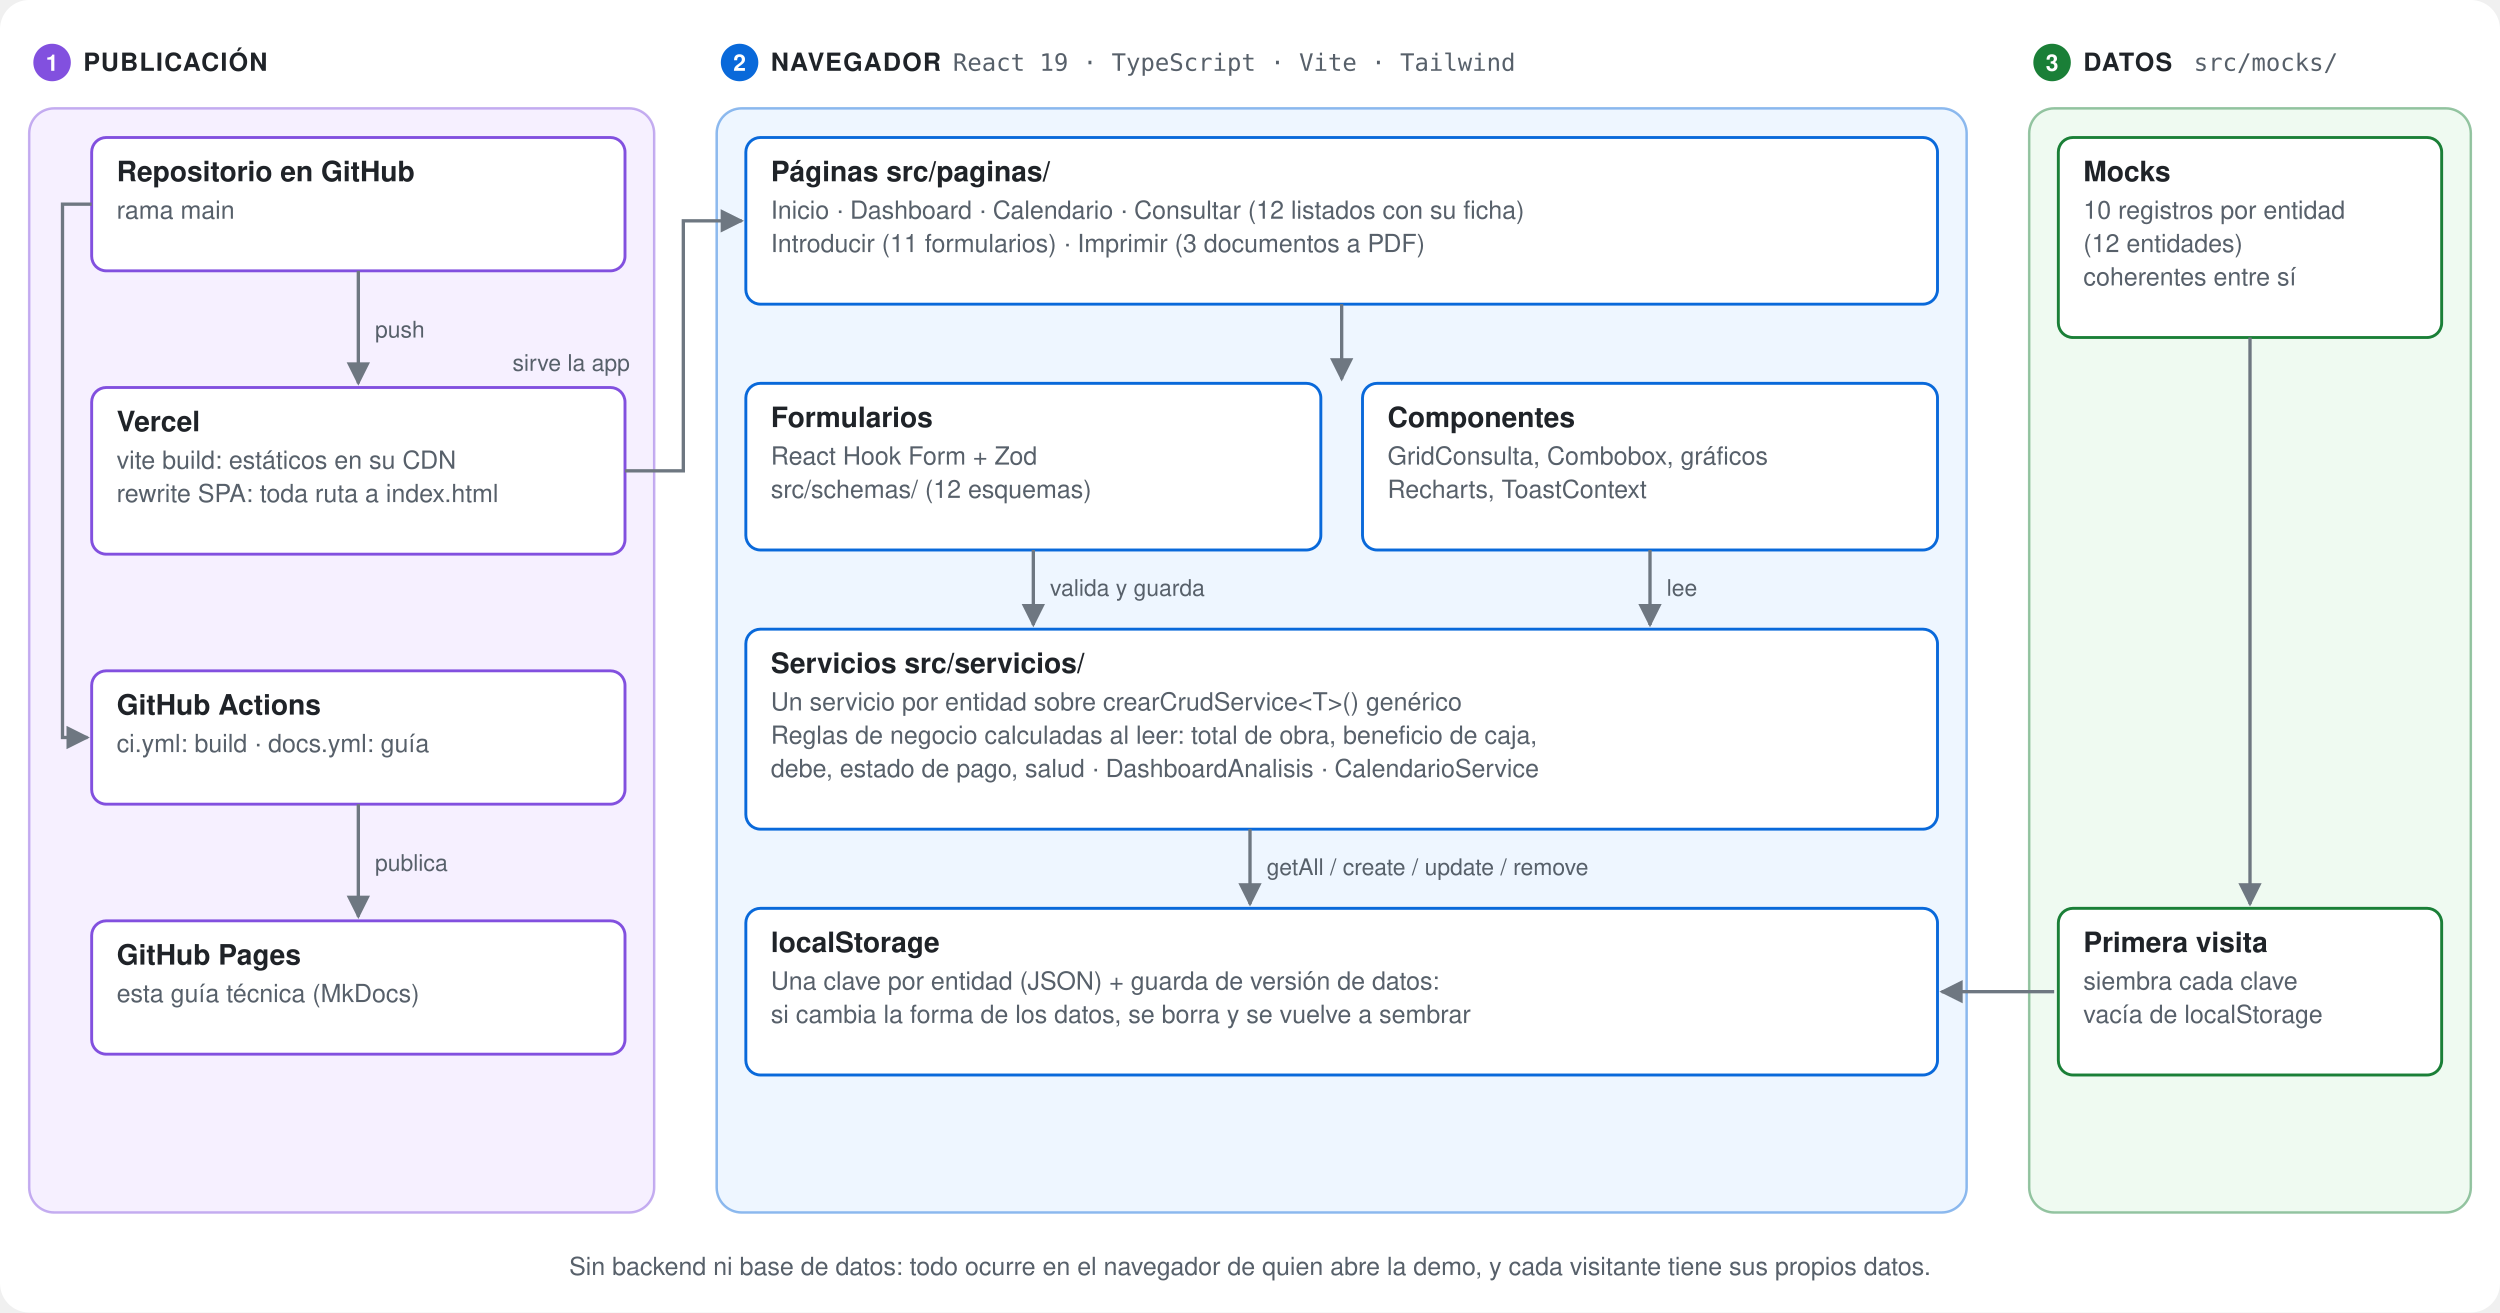
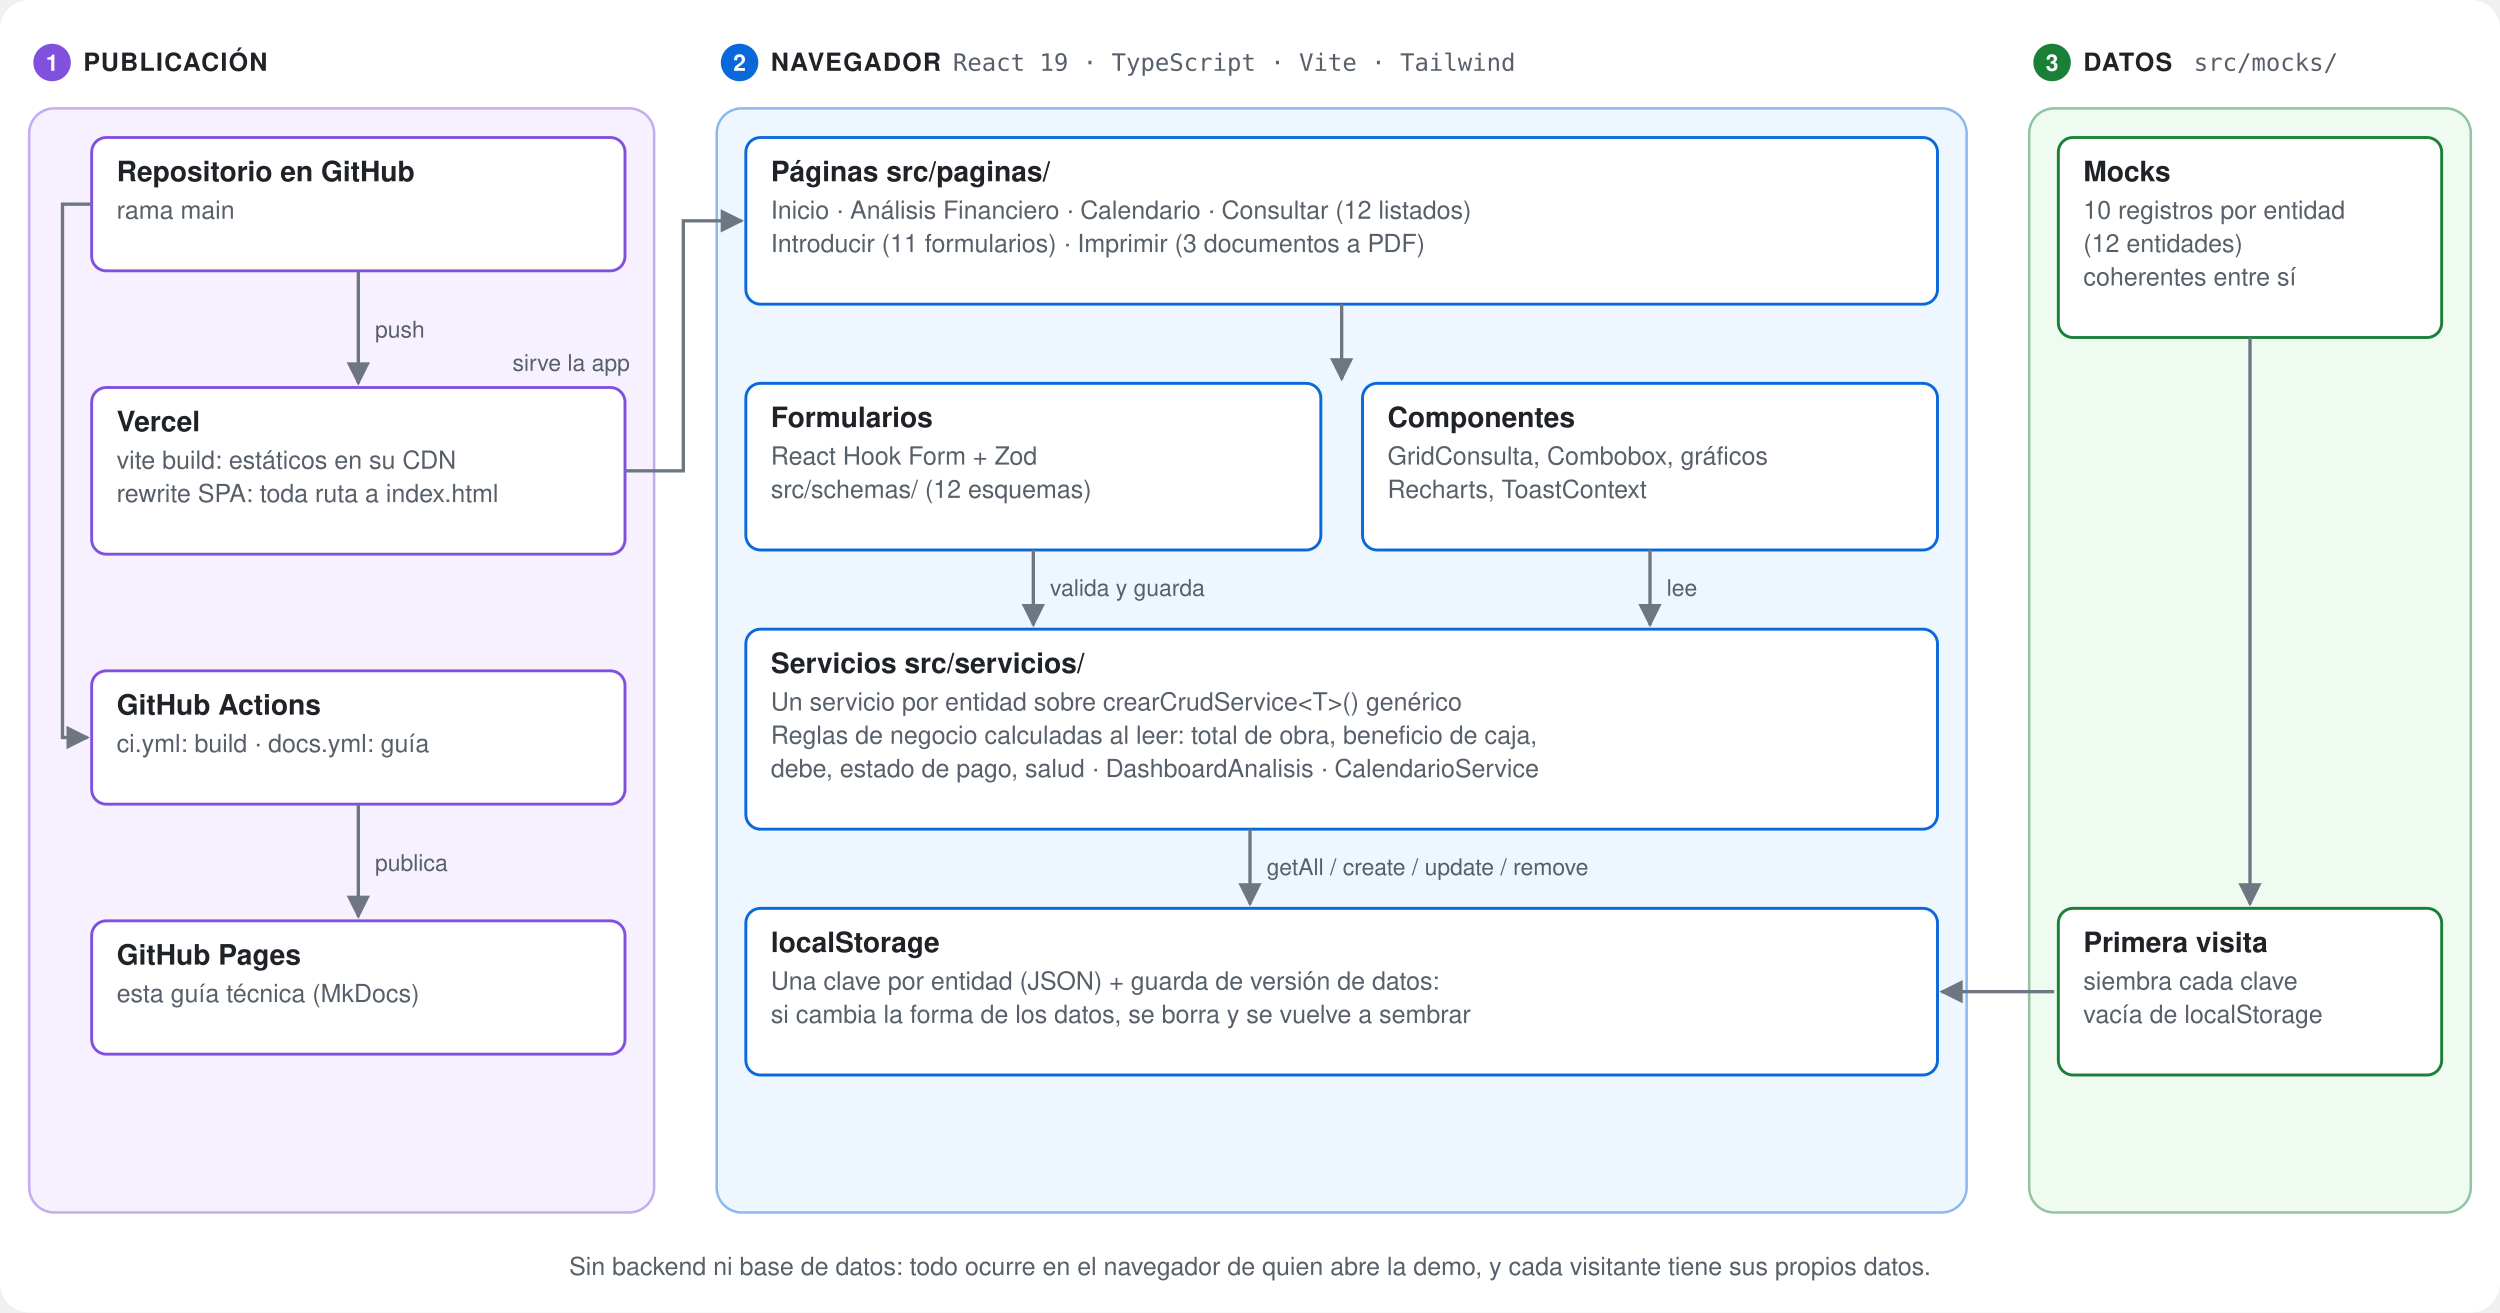
- <svg xmlns="http://www.w3.org/2000/svg" viewBox="0 0 1200 630" width="1200" height="630" role="img" aria-label="Arquitectura de ERP Construcción: los datos de ejemplo siembran localStorage; en el navegador, páginas, formularios y servicios leen y escriben ahí, y las reglas de negocio se calculan al leer; Vercel sirve la app y GitHub Pages la guía técnica">
+ <svg xmlns="http://www.w3.org/2000/svg" viewBox="0 0 1200 630" width="1200" height="630" role="img" aria-label="Arquitectura de ERP Construcción - Dashboard Financiero: los datos de ejemplo siembran localStorage; en el navegador, páginas, formularios y servicios leen y escriben ahí, y las reglas de negocio se calculan al leer; Vercel sirve la app y GitHub Pages la guía técnica">
  <rect width="1200" height="630" rx="14" fill="#ffffff" />
  <defs>
    <marker id="punta" viewBox="0 0 10 10" refX="9" refY="5" markerWidth="7" markerHeight="7" orient="auto-start-reverse">
      <path d="M 0 0 L 10 5 L 0 10 z" fill="#6e7781" />
    </marker>
  </defs>
  <rect x="14" y="52" width="300" height="530" rx="12" fill="#f6f0ff" stroke="#8250df" stroke-opacity="0.45" stroke-width="1.2" />
  <circle cx="25" cy="30" r="9" fill="#8250df" />
  <text x="25" y="34" font-family="-apple-system, BlinkMacSystemFont, 'Segoe UI', Helvetica, Arial, sans-serif" font-size="11" fill="#ffffff" font-weight="700" text-anchor="middle">1</text>
  <text x="40" y="34" font-family="-apple-system, BlinkMacSystemFont, 'Segoe UI', Helvetica, Arial, sans-serif" font-size="12" fill="#1f2328" font-weight="700" text-anchor="start" letter-spacing="0.6">PUBLICACIÓN</text>
  <text x="144.6" y="34" font-family="ui-monospace, SFMono-Regular, Menlo, Consolas, monospace" font-size="11.5" fill="#57606a" font-weight="normal" text-anchor="start" />
  <rect x="44" y="66" width="256" height="64" rx="7" fill="#ffffff" stroke="#8250df" stroke-width="1.4" />
  <text x="56" y="87" font-family="-apple-system, BlinkMacSystemFont, 'Segoe UI', Helvetica, Arial, sans-serif" font-size="13.5" fill="#1f2328" font-weight="600" text-anchor="start">Repositorio en GitHub</text>
  <text x="56" y="105" font-family="-apple-system, BlinkMacSystemFont, 'Segoe UI', Helvetica, Arial, sans-serif" font-size="12" fill="#57606a" font-weight="normal" text-anchor="start">rama main</text>
  <rect x="44" y="186" width="256" height="80" rx="7" fill="#ffffff" stroke="#8250df" stroke-width="1.4" />
  <text x="56" y="207" font-family="-apple-system, BlinkMacSystemFont, 'Segoe UI', Helvetica, Arial, sans-serif" font-size="13.5" fill="#1f2328" font-weight="600" text-anchor="start">Vercel</text>
  <text x="56" y="225" font-family="-apple-system, BlinkMacSystemFont, 'Segoe UI', Helvetica, Arial, sans-serif" font-size="12" fill="#57606a" font-weight="normal" text-anchor="start">vite build: estáticos en su CDN</text>
  <text x="56" y="241" font-family="-apple-system, BlinkMacSystemFont, 'Segoe UI', Helvetica, Arial, sans-serif" font-size="12" fill="#57606a" font-weight="normal" text-anchor="start">rewrite SPA: toda ruta a index.html</text>
  <rect x="44" y="322" width="256" height="64" rx="7" fill="#ffffff" stroke="#8250df" stroke-width="1.4" />
  <text x="56" y="343" font-family="-apple-system, BlinkMacSystemFont, 'Segoe UI', Helvetica, Arial, sans-serif" font-size="13.5" fill="#1f2328" font-weight="600" text-anchor="start">GitHub Actions</text>
  <text x="56" y="361" font-family="-apple-system, BlinkMacSystemFont, 'Segoe UI', Helvetica, Arial, sans-serif" font-size="12" fill="#57606a" font-weight="normal" text-anchor="start">ci.yml: build · docs.yml: guía</text>
  <rect x="44" y="442" width="256" height="64" rx="7" fill="#ffffff" stroke="#8250df" stroke-width="1.4" />
  <text x="56" y="463" font-family="-apple-system, BlinkMacSystemFont, 'Segoe UI', Helvetica, Arial, sans-serif" font-size="13.5" fill="#1f2328" font-weight="600" text-anchor="start">GitHub Pages</text>
  <text x="56" y="481" font-family="-apple-system, BlinkMacSystemFont, 'Segoe UI', Helvetica, Arial, sans-serif" font-size="12" fill="#57606a" font-weight="normal" text-anchor="start">esta guía técnica (MkDocs)</text>
  <path d="M 172,130 L 172,184" fill="none" stroke="#6e7781" stroke-width="1.6" marker-end="url(#punta)" />
  <text x="180" y="162" font-family="-apple-system, BlinkMacSystemFont, 'Segoe UI', Helvetica, Arial, sans-serif" font-size="11" fill="#57606a" font-weight="normal" text-anchor="start">push</text>
  <path d="M 44,98 L 30,98 L 30,354 L 42,354" fill="none" stroke="#6e7781" stroke-width="1.6" marker-end="url(#punta)" />
  <path d="M 172,386 L 172,440" fill="none" stroke="#6e7781" stroke-width="1.6" marker-end="url(#punta)" />
  <text x="180" y="418" font-family="-apple-system, BlinkMacSystemFont, 'Segoe UI', Helvetica, Arial, sans-serif" font-size="11" fill="#57606a" font-weight="normal" text-anchor="start">publica</text>
  <rect x="344" y="52" width="600" height="530" rx="12" fill="#eef6ff" stroke="#0969da" stroke-opacity="0.45" stroke-width="1.2" />
  <circle cx="355" cy="30" r="9" fill="#0969da" />
  <text x="355" y="34" font-family="-apple-system, BlinkMacSystemFont, 'Segoe UI', Helvetica, Arial, sans-serif" font-size="11" fill="#ffffff" font-weight="700" text-anchor="middle">2</text>
  <text x="370" y="34" font-family="-apple-system, BlinkMacSystemFont, 'Segoe UI', Helvetica, Arial, sans-serif" font-size="12" fill="#1f2328" font-weight="700" text-anchor="start" letter-spacing="0.6">NAVEGADOR</text>
  <text x="457.4" y="34" font-family="ui-monospace, SFMono-Regular, Menlo, Consolas, monospace" font-size="11.5" fill="#57606a" font-weight="normal" text-anchor="start">React 19 · TypeScript · Vite · Tailwind</text>
  <rect x="358" y="66" width="572" height="80" rx="7" fill="#ffffff" stroke="#0969da" stroke-width="1.4" />
  <text x="370" y="87" font-family="-apple-system, BlinkMacSystemFont, 'Segoe UI', Helvetica, Arial, sans-serif" font-size="13.5" fill="#1f2328" font-weight="600" text-anchor="start">Páginas  src/paginas/</text>
-   <text x="370" y="105" font-family="-apple-system, BlinkMacSystemFont, 'Segoe UI', Helvetica, Arial, sans-serif" font-size="12" fill="#57606a" font-weight="normal" text-anchor="start">Inicio · Dashboard · Calendario · Consultar (12 listados con su ficha)</text>
+   <text x="370" y="105" font-family="-apple-system, BlinkMacSystemFont, 'Segoe UI', Helvetica, Arial, sans-serif" font-size="12" fill="#57606a" font-weight="normal" text-anchor="start">Inicio · Análisis Financiero · Calendario · Consultar (12 listados)</text>
  <text x="370" y="121" font-family="-apple-system, BlinkMacSystemFont, 'Segoe UI', Helvetica, Arial, sans-serif" font-size="12" fill="#57606a" font-weight="normal" text-anchor="start">Introducir (11 formularios) · Imprimir (3 documentos a PDF)</text>
  <rect x="358" y="184" width="276" height="80" rx="7" fill="#ffffff" stroke="#0969da" stroke-width="1.4" />
  <text x="370" y="205" font-family="-apple-system, BlinkMacSystemFont, 'Segoe UI', Helvetica, Arial, sans-serif" font-size="13.5" fill="#1f2328" font-weight="600" text-anchor="start">Formularios</text>
  <text x="370" y="223" font-family="-apple-system, BlinkMacSystemFont, 'Segoe UI', Helvetica, Arial, sans-serif" font-size="12" fill="#57606a" font-weight="normal" text-anchor="start">React Hook Form + Zod</text>
  <text x="370" y="239" font-family="-apple-system, BlinkMacSystemFont, 'Segoe UI', Helvetica, Arial, sans-serif" font-size="12" fill="#57606a" font-weight="normal" text-anchor="start">src/schemas/ (12 esquemas)</text>
  <rect x="654" y="184" width="276" height="80" rx="7" fill="#ffffff" stroke="#0969da" stroke-width="1.4" />
  <text x="666" y="205" font-family="-apple-system, BlinkMacSystemFont, 'Segoe UI', Helvetica, Arial, sans-serif" font-size="13.5" fill="#1f2328" font-weight="600" text-anchor="start">Componentes</text>
  <text x="666" y="223" font-family="-apple-system, BlinkMacSystemFont, 'Segoe UI', Helvetica, Arial, sans-serif" font-size="12" fill="#57606a" font-weight="normal" text-anchor="start">GridConsulta, Combobox, gráficos</text>
  <text x="666" y="239" font-family="-apple-system, BlinkMacSystemFont, 'Segoe UI', Helvetica, Arial, sans-serif" font-size="12" fill="#57606a" font-weight="normal" text-anchor="start">Recharts, ToastContext</text>
  <rect x="358" y="302" width="572" height="96" rx="7" fill="#ffffff" stroke="#0969da" stroke-width="1.4" />
  <text x="370" y="323" font-family="-apple-system, BlinkMacSystemFont, 'Segoe UI', Helvetica, Arial, sans-serif" font-size="13.5" fill="#1f2328" font-weight="600" text-anchor="start">Servicios  src/servicios/</text>
  <text x="370" y="341" font-family="-apple-system, BlinkMacSystemFont, 'Segoe UI', Helvetica, Arial, sans-serif" font-size="12" fill="#57606a" font-weight="normal" text-anchor="start">Un servicio por entidad sobre crearCrudService&lt;T&gt;() genérico</text>
  <text x="370" y="357" font-family="-apple-system, BlinkMacSystemFont, 'Segoe UI', Helvetica, Arial, sans-serif" font-size="12" fill="#57606a" font-weight="normal" text-anchor="start">Reglas de negocio calculadas al leer: total de obra, beneficio de caja,</text>
  <text x="370" y="373" font-family="-apple-system, BlinkMacSystemFont, 'Segoe UI', Helvetica, Arial, sans-serif" font-size="12" fill="#57606a" font-weight="normal" text-anchor="start">debe, estado de pago, salud · DashboardAnalisis · CalendarioService</text>
  <rect x="358" y="436" width="572" height="80" rx="7" fill="#ffffff" stroke="#0969da" stroke-width="1.4" />
  <text x="370" y="457" font-family="-apple-system, BlinkMacSystemFont, 'Segoe UI', Helvetica, Arial, sans-serif" font-size="13.5" fill="#1f2328" font-weight="600" text-anchor="start">localStorage</text>
  <text x="370" y="475" font-family="-apple-system, BlinkMacSystemFont, 'Segoe UI', Helvetica, Arial, sans-serif" font-size="12" fill="#57606a" font-weight="normal" text-anchor="start">Una clave por entidad (JSON) + guarda de versión de datos:</text>
  <text x="370" y="491" font-family="-apple-system, BlinkMacSystemFont, 'Segoe UI', Helvetica, Arial, sans-serif" font-size="12" fill="#57606a" font-weight="normal" text-anchor="start">si cambia la forma de los datos, se borra y se vuelve a sembrar</text>
  <path d="M 644,146 L 644,182" fill="none" stroke="#6e7781" stroke-width="1.6" marker-end="url(#punta)" />
  <path d="M 496,264 L 496,300" fill="none" stroke="#6e7781" stroke-width="1.6" marker-end="url(#punta)" />
  <text x="504" y="286" font-family="-apple-system, BlinkMacSystemFont, 'Segoe UI', Helvetica, Arial, sans-serif" font-size="11" fill="#57606a" font-weight="normal" text-anchor="start">valida y guarda</text>
  <path d="M 792,264 L 792,300" fill="none" stroke="#6e7781" stroke-width="1.6" marker-end="url(#punta)" />
  <text x="800" y="286" font-family="-apple-system, BlinkMacSystemFont, 'Segoe UI', Helvetica, Arial, sans-serif" font-size="11" fill="#57606a" font-weight="normal" text-anchor="start">lee</text>
  <path d="M 600,398 L 600,434" fill="none" stroke="#6e7781" stroke-width="1.6" marker-end="url(#punta)" />
  <text x="608" y="420" font-family="-apple-system, BlinkMacSystemFont, 'Segoe UI', Helvetica, Arial, sans-serif" font-size="11" fill="#57606a" font-weight="normal" text-anchor="start">getAll / create / update / remove</text>
  <path d="M 300,226 L 328,226 L 328,106 L 356,106" fill="none" stroke="#6e7781" stroke-width="1.6" marker-end="url(#punta)" />
  <text x="246" y="178" font-family="-apple-system, BlinkMacSystemFont, 'Segoe UI', Helvetica, Arial, sans-serif" font-size="11" fill="#57606a" font-weight="normal" text-anchor="start">sirve la app</text>
  <rect x="974" y="52" width="212" height="530" rx="12" fill="#effaf1" stroke="#1a7f37" stroke-opacity="0.45" stroke-width="1.2" />
  <circle cx="985" cy="30" r="9" fill="#1a7f37" />
  <text x="985" y="34" font-family="-apple-system, BlinkMacSystemFont, 'Segoe UI', Helvetica, Arial, sans-serif" font-size="11" fill="#ffffff" font-weight="700" text-anchor="middle">3</text>
  <text x="1000" y="34" font-family="-apple-system, BlinkMacSystemFont, 'Segoe UI', Helvetica, Arial, sans-serif" font-size="12" fill="#1f2328" font-weight="700" text-anchor="start" letter-spacing="0.6">DATOS</text>
  <text x="1053.0" y="34" font-family="ui-monospace, SFMono-Regular, Menlo, Consolas, monospace" font-size="11.5" fill="#57606a" font-weight="normal" text-anchor="start">src/mocks/</text>
  <rect x="988" y="66" width="184" height="96" rx="7" fill="#ffffff" stroke="#1a7f37" stroke-width="1.4" />
  <text x="1000" y="87" font-family="-apple-system, BlinkMacSystemFont, 'Segoe UI', Helvetica, Arial, sans-serif" font-size="13.5" fill="#1f2328" font-weight="600" text-anchor="start">Mocks</text>
  <text x="1000" y="105" font-family="-apple-system, BlinkMacSystemFont, 'Segoe UI', Helvetica, Arial, sans-serif" font-size="12" fill="#57606a" font-weight="normal" text-anchor="start">10 registros por entidad</text>
  <text x="1000" y="121" font-family="-apple-system, BlinkMacSystemFont, 'Segoe UI', Helvetica, Arial, sans-serif" font-size="12" fill="#57606a" font-weight="normal" text-anchor="start">(12 entidades)</text>
  <text x="1000" y="137" font-family="-apple-system, BlinkMacSystemFont, 'Segoe UI', Helvetica, Arial, sans-serif" font-size="12" fill="#57606a" font-weight="normal" text-anchor="start">coherentes entre sí</text>
  <rect x="988" y="436" width="184" height="80" rx="7" fill="#ffffff" stroke="#1a7f37" stroke-width="1.4" />
  <text x="1000" y="457" font-family="-apple-system, BlinkMacSystemFont, 'Segoe UI', Helvetica, Arial, sans-serif" font-size="13.5" fill="#1f2328" font-weight="600" text-anchor="start">Primera visita</text>
  <text x="1000" y="475" font-family="-apple-system, BlinkMacSystemFont, 'Segoe UI', Helvetica, Arial, sans-serif" font-size="12" fill="#57606a" font-weight="normal" text-anchor="start">siembra cada clave</text>
  <text x="1000" y="491" font-family="-apple-system, BlinkMacSystemFont, 'Segoe UI', Helvetica, Arial, sans-serif" font-size="12" fill="#57606a" font-weight="normal" text-anchor="start">vacía de localStorage</text>
  <path d="M 1080,162 L 1080,434" fill="none" stroke="#6e7781" stroke-width="1.6" marker-end="url(#punta)" />
  <path d="M 986,476 L 932,476" fill="none" stroke="#6e7781" stroke-width="1.6" marker-end="url(#punta)" />
  <text x="600" y="612" font-family="-apple-system, BlinkMacSystemFont, 'Segoe UI', Helvetica, Arial, sans-serif" font-size="12" fill="#57606a" font-weight="normal" text-anchor="middle">Sin backend ni base de datos: todo ocurre en el navegador de quien abre la demo, y cada visitante tiene sus propios datos.</text>
</svg>
